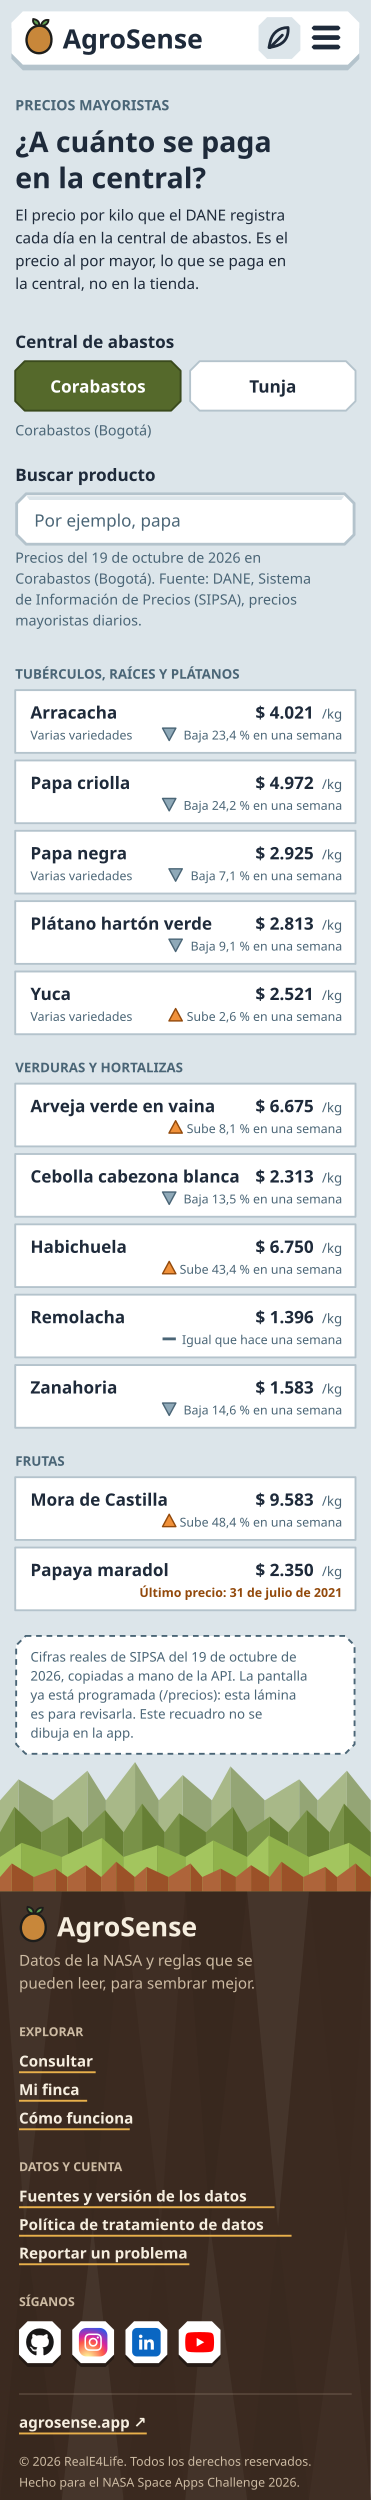
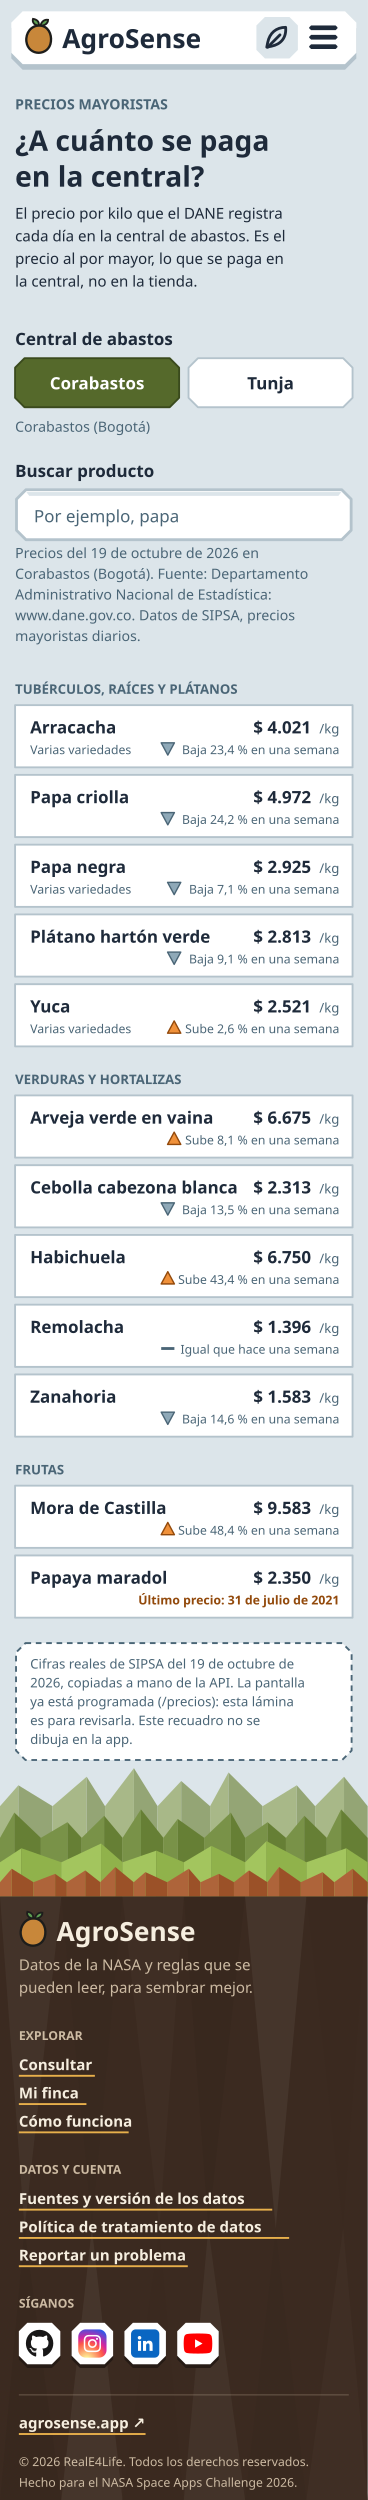
- <svg xmlns="http://www.w3.org/2000/svg" width="390" height="2630" viewBox="0 0 390 2630">
-   <rect width="390" height="2630" fill="#DCE5EA" />
+ <svg xmlns="http://www.w3.org/2000/svg" width="390" height="2652" viewBox="0 0 390 2652">
+   <rect width="390" height="2652" fill="#DCE5EA" />
  <rect width="390" height="9000" fill="#DCE5EA" />
  <g id="barra" transform="translate(0 0)">
    <polygon points="24,18 366,18 378,30 378,62 366,74 24,74 12,62 12,30" fill="#B4C3CC" />
    <polygon points="24,12 366,12 378,24 378,56 366,68 24,68 12,56 12,24" fill="#FFFFFF" />
    <g id="marca" transform="translate(26 18)">
      <path d="M16 9c9 .6 13 9 12 17-.8 8-7 12-13 12S3 34 2 26C1 17 7 9 16 9z" fill="#C8873A" stroke="#1D1D1B" stroke-width="2.5" />
      <path d="M15 9c-5 0-7-4-6-7 4 .6 7 3 6 7zm2 0c4 .6 8-2 8-6-4-.6-7 2-8 6z" fill="#5FA052" stroke="#1D1D1B" stroke-width="2" />
      <text x="40" y="33" font-family="Fredoka" font-weight="600" font-size="28" fill="#1E2A3A" text-anchor="start">AgroSense</text>
    </g>
    <g id="boton-modo-ligero" transform="translate(272 18)">
      <polygon points="9,0 35,0 44,9 44,35 35,44 9,44 0,35 0,9" fill="#DCE5EA" />
      <g transform="translate(0 0)">
        <path d="M31 11C21 11 14 17 12 27l-1 5 5-1c10-2 16-9 15-20z" fill="none" stroke="#1E2A3A" stroke-width="3" stroke-linejoin="round" />
        <path d="M12 32 25 19" stroke="#1E2A3A" stroke-width="3" stroke-linecap="round" />
      </g>
    </g>
    <polygon points="330,27 356,27 358,29 358,30 356,32 330,32 328,30 328,29" fill="#1E2A3A" />
    <polygon points="330,37 356,37 358,39 358,40 356,42 330,42 328,40 328,39" fill="#1E2A3A" />
    <polygon points="330,47 356,47 358,49 358,50 356,52 330,52 328,50 328,49" fill="#1E2A3A" />
  </g>
  <text x="16" y="116" font-family="Atkinson Hyperlegible" font-weight="700" font-size="15" fill="#4A6576" text-anchor="start">PRECIOS MAYORISTAS</text>
  <text x="16" y="160" font-family="Fredoka" font-weight="600" font-size="30" fill="#1E2A3A" text-anchor="start">¿A cuánto se paga</text>
  <text x="16" y="198" font-family="Fredoka" font-weight="600" font-size="30" fill="#1E2A3A" text-anchor="start">en la central?</text>
  <text x="16" y="232" font-family="Atkinson Hyperlegible" font-weight="400" font-size="16" fill="#1E2A3A" text-anchor="start">El precio por kilo que el DANE registra</text>
  <text x="16" y="256" font-family="Atkinson Hyperlegible" font-weight="400" font-size="16" fill="#1E2A3A" text-anchor="start">cada día en la central de abastos. Es el</text>
  <text x="16" y="280" font-family="Atkinson Hyperlegible" font-weight="400" font-size="16" fill="#1E2A3A" text-anchor="start">precio al por mayor, lo que se paga en</text>
  <text x="16" y="304" font-family="Atkinson Hyperlegible" font-weight="400" font-size="16" fill="#1E2A3A" text-anchor="start">la central, no en la tienda.</text>
  <g id="central-de-abastos" transform="translate(16 366)">
    <text x="0" y="0" font-family="Atkinson Hyperlegible" font-weight="700" font-size="18" fill="#1E2A3A" text-anchor="start">Central de abastos</text>
    <polygon points="10,14 164,14 174,24 174,56 164,66 10,66 0,56 0,24" fill="#55692B" stroke="#3A4A1D" stroke-width="2" stroke-linejoin="round" />
    <text x="87" y="47" font-family="Atkinson Hyperlegible" font-weight="700" font-size="18" fill="#FFFFFF" text-anchor="middle">Corabastos</text>
    <polygon points="194,14 348,14 358,24 358,56 348,66 194,66 184,56 184,24" fill="#FFFFFF" stroke="#B4C3CC" stroke-width="2" stroke-linejoin="round" />
    <text x="271" y="47" font-family="Atkinson Hyperlegible" font-weight="700" font-size="18" fill="#1E2A3A" text-anchor="middle">Tunja</text>
    <text x="0" y="92" font-family="Atkinson Hyperlegible" font-weight="400" font-size="15" fill="#4A6576" text-anchor="start">Corabastos (Bogotá)</text>
  </g>
  <g id="campo-buscar" transform="translate(16 506)">
    <text x="0" y="0" font-family="Atkinson Hyperlegible" font-weight="700" font-size="18" fill="#1E2A3A" text-anchor="start">Buscar producto</text>
    <polygon points="11.5,13.5 346.5,13.5 356.5,23.5 356.5,56.5 346.5,66.5 11.5,66.5 1.5,56.5 1.5,23.5" fill="#FFFFFF" stroke="#B4C3CC" stroke-width="3" stroke-linejoin="round" />
    <polygon points="12,16 346,16 343,20 15,20" fill="#DCE5EA" />
    <text x="20" y="48" font-family="Atkinson Hyperlegible" font-weight="400" font-size="18" fill="#4A6576" text-anchor="start">Por ejemplo, papa</text>
  </g>
  <text x="16" y="592" font-family="Atkinson Hyperlegible" font-weight="400" font-size="15" fill="#4A6576" text-anchor="start">Precios del 19 de octubre de 2026 en</text>
-   <text x="16" y="614" font-family="Atkinson Hyperlegible" font-weight="400" font-size="15" fill="#4A6576" text-anchor="start">Corabastos (Bogotá). Fuente: DANE, Sistema</text>
-   <text x="16" y="636" font-family="Atkinson Hyperlegible" font-weight="400" font-size="15" fill="#4A6576" text-anchor="start">de Información de Precios (SIPSA), precios</text>
-   <text x="16" y="658" font-family="Atkinson Hyperlegible" font-weight="400" font-size="15" fill="#4A6576" text-anchor="start">mayoristas diarios.</text>
-   <g id="lista-de-productos" transform="translate(16 700)">
+   <text x="16" y="614" font-family="Atkinson Hyperlegible" font-weight="400" font-size="15" fill="#4A6576" text-anchor="start">Corabastos (Bogotá). Fuente: Departamento</text>
+   <text x="16" y="636" font-family="Atkinson Hyperlegible" font-weight="400" font-size="15" fill="#4A6576" text-anchor="start">Administrativo Nacional de Estadística:</text>
+   <text x="16" y="658" font-family="Atkinson Hyperlegible" font-weight="400" font-size="15" fill="#4A6576" text-anchor="start">www.dane.gov.co. Datos de SIPSA, precios</text>
+   <text x="16" y="680" font-family="Atkinson Hyperlegible" font-weight="400" font-size="15" fill="#4A6576" text-anchor="start">mayoristas diarios.</text>
+   <g id="lista-de-productos" transform="translate(16 722)">
    <text x="0" y="14" font-family="Atkinson Hyperlegible" font-weight="700" font-size="14" fill="#4A6576" text-anchor="start">TUBÉRCULOS, RAÍCES Y PLÁTANOS</text>
    <g id="producto-arracacha" transform="translate(0 26)">
      <g id="fila-arracacha" transform="translate(0 0)">
        <polygon points="0,0 358,0 358,66 0,66" fill="#FFFFFF" stroke="#B4C3CC" stroke-width="2" stroke-linejoin="round" />
        <text x="16" y="30" font-family="Atkinson Hyperlegible" font-weight="700" font-size="18" fill="#1E2A3A" text-anchor="start">Arracacha</text>
        <text x="16" y="52" font-family="Atkinson Hyperlegible" font-weight="400" font-size="13" fill="#4A6576" text-anchor="start">Varias variedades</text>
        <text x="314" y="30" font-family="Atkinson Hyperlegible" font-weight="700" font-size="18" fill="#1E2A3A" text-anchor="end">$ 4.021</text>
        <text x="344" y="30" font-family="Atkinson Hyperlegible" font-weight="400" font-size="14" fill="#4A6576" text-anchor="end">/kg</text>
        <text x="344" y="52" font-family="Atkinson Hyperlegible" font-weight="400" font-size="13" fill="#4A6576" text-anchor="end">Baja 23,4 % en una semana</text>
        <polygon points="155,40 169,40 162,53" fill="#8FA9B8" stroke="#4A6576" stroke-width="1.5" stroke-linejoin="round" />
      </g>
    </g>
    <g id="producto-papa-criolla" transform="translate(0 100)">
      <g id="fila-papa-criolla" transform="translate(0 0)">
        <polygon points="0,0 358,0 358,66 0,66" fill="#FFFFFF" stroke="#B4C3CC" stroke-width="2" stroke-linejoin="round" />
        <text x="16" y="30" font-family="Atkinson Hyperlegible" font-weight="700" font-size="18" fill="#1E2A3A" text-anchor="start">Papa criolla</text>
        <text x="314" y="30" font-family="Atkinson Hyperlegible" font-weight="700" font-size="18" fill="#1E2A3A" text-anchor="end">$ 4.972</text>
        <text x="344" y="30" font-family="Atkinson Hyperlegible" font-weight="400" font-size="14" fill="#4A6576" text-anchor="end">/kg</text>
        <text x="344" y="52" font-family="Atkinson Hyperlegible" font-weight="400" font-size="13" fill="#4A6576" text-anchor="end">Baja 24,2 % en una semana</text>
        <polygon points="155,40 169,40 162,53" fill="#8FA9B8" stroke="#4A6576" stroke-width="1.5" stroke-linejoin="round" />
      </g>
    </g>
    <g id="producto-papa-negra" transform="translate(0 174)">
      <g id="fila-papa-negra" transform="translate(0 0)">
        <polygon points="0,0 358,0 358,66 0,66" fill="#FFFFFF" stroke="#B4C3CC" stroke-width="2" stroke-linejoin="round" />
        <text x="16" y="30" font-family="Atkinson Hyperlegible" font-weight="700" font-size="18" fill="#1E2A3A" text-anchor="start">Papa negra</text>
        <text x="16" y="52" font-family="Atkinson Hyperlegible" font-weight="400" font-size="13" fill="#4A6576" text-anchor="start">Varias variedades</text>
        <text x="314" y="30" font-family="Atkinson Hyperlegible" font-weight="700" font-size="18" fill="#1E2A3A" text-anchor="end">$ 2.925</text>
        <text x="344" y="30" font-family="Atkinson Hyperlegible" font-weight="400" font-size="14" fill="#4A6576" text-anchor="end">/kg</text>
        <text x="344" y="52" font-family="Atkinson Hyperlegible" font-weight="400" font-size="13" fill="#4A6576" text-anchor="end">Baja 7,1 % en una semana</text>
        <polygon points="161.76,40 175.76,40 168.76,53" fill="#8FA9B8" stroke="#4A6576" stroke-width="1.5" stroke-linejoin="round" />
      </g>
    </g>
    <g id="producto-plátano-hartón-verde" transform="translate(0 248)">
      <g id="fila-plátano-hartón-verde" transform="translate(0 0)">
        <polygon points="0,0 358,0 358,66 0,66" fill="#FFFFFF" stroke="#B4C3CC" stroke-width="2" stroke-linejoin="round" />
        <text x="16" y="30" font-family="Atkinson Hyperlegible" font-weight="700" font-size="18" fill="#1E2A3A" text-anchor="start">Plátano hartón verde</text>
        <text x="314" y="30" font-family="Atkinson Hyperlegible" font-weight="700" font-size="18" fill="#1E2A3A" text-anchor="end">$ 2.813</text>
        <text x="344" y="30" font-family="Atkinson Hyperlegible" font-weight="400" font-size="14" fill="#4A6576" text-anchor="end">/kg</text>
        <text x="344" y="52" font-family="Atkinson Hyperlegible" font-weight="400" font-size="13" fill="#4A6576" text-anchor="end">Baja 9,1 % en una semana</text>
        <polygon points="161.76,40 175.76,40 168.76,53" fill="#8FA9B8" stroke="#4A6576" stroke-width="1.5" stroke-linejoin="round" />
      </g>
    </g>
    <g id="producto-yuca" transform="translate(0 322)">
      <g id="fila-yuca" transform="translate(0 0)">
        <polygon points="0,0 358,0 358,66 0,66" fill="#FFFFFF" stroke="#B4C3CC" stroke-width="2" stroke-linejoin="round" />
        <text x="16" y="30" font-family="Atkinson Hyperlegible" font-weight="700" font-size="18" fill="#1E2A3A" text-anchor="start">Yuca</text>
        <text x="16" y="52" font-family="Atkinson Hyperlegible" font-weight="400" font-size="13" fill="#4A6576" text-anchor="start">Varias variedades</text>
        <text x="314" y="30" font-family="Atkinson Hyperlegible" font-weight="700" font-size="18" fill="#1E2A3A" text-anchor="end">$ 2.521</text>
        <text x="344" y="30" font-family="Atkinson Hyperlegible" font-weight="400" font-size="14" fill="#4A6576" text-anchor="end">/kg</text>
        <text x="344" y="52" font-family="Atkinson Hyperlegible" font-weight="400" font-size="13" fill="#4A6576" text-anchor="end">Sube 2,6 % en una semana</text>
        <polygon points="168.76,39 175.76,52 161.76,52" fill="#F0913A" stroke="#92490B" stroke-width="1.5" stroke-linejoin="round" />
      </g>
    </g>
    <text x="0" y="428" font-family="Atkinson Hyperlegible" font-weight="700" font-size="14" fill="#4A6576" text-anchor="start">VERDURAS Y HORTALIZAS</text>
    <g id="producto-arveja-verde-en-vaina" transform="translate(0 440)">
      <g id="fila-arveja-verde-en-vaina" transform="translate(0 0)">
        <polygon points="0,0 358,0 358,66 0,66" fill="#FFFFFF" stroke="#B4C3CC" stroke-width="2" stroke-linejoin="round" />
        <text x="16" y="30" font-family="Atkinson Hyperlegible" font-weight="700" font-size="18" fill="#1E2A3A" text-anchor="start">Arveja verde en vaina</text>
        <text x="314" y="30" font-family="Atkinson Hyperlegible" font-weight="700" font-size="18" fill="#1E2A3A" text-anchor="end">$ 6.675</text>
        <text x="344" y="30" font-family="Atkinson Hyperlegible" font-weight="400" font-size="14" fill="#4A6576" text-anchor="end">/kg</text>
        <text x="344" y="52" font-family="Atkinson Hyperlegible" font-weight="400" font-size="13" fill="#4A6576" text-anchor="end">Sube 8,1 % en una semana</text>
        <polygon points="168.76,39 175.76,52 161.76,52" fill="#F0913A" stroke="#92490B" stroke-width="1.5" stroke-linejoin="round" />
      </g>
    </g>
    <g id="producto-cebolla-cabezona-blanca" transform="translate(0 514)">
      <g id="fila-cebolla-cabezona-blanca" transform="translate(0 0)">
        <polygon points="0,0 358,0 358,66 0,66" fill="#FFFFFF" stroke="#B4C3CC" stroke-width="2" stroke-linejoin="round" />
        <text x="16" y="30" font-family="Atkinson Hyperlegible" font-weight="700" font-size="18" fill="#1E2A3A" text-anchor="start">Cebolla cabezona blanca</text>
        <text x="314" y="30" font-family="Atkinson Hyperlegible" font-weight="700" font-size="18" fill="#1E2A3A" text-anchor="end">$ 2.313</text>
        <text x="344" y="30" font-family="Atkinson Hyperlegible" font-weight="400" font-size="14" fill="#4A6576" text-anchor="end">/kg</text>
        <text x="344" y="52" font-family="Atkinson Hyperlegible" font-weight="400" font-size="13" fill="#4A6576" text-anchor="end">Baja 13,5 % en una semana</text>
        <polygon points="155,40 169,40 162,53" fill="#8FA9B8" stroke="#4A6576" stroke-width="1.5" stroke-linejoin="round" />
      </g>
    </g>
    <g id="producto-habichuela" transform="translate(0 588)">
      <g id="fila-habichuela" transform="translate(0 0)">
        <polygon points="0,0 358,0 358,66 0,66" fill="#FFFFFF" stroke="#B4C3CC" stroke-width="2" stroke-linejoin="round" />
        <text x="16" y="30" font-family="Atkinson Hyperlegible" font-weight="700" font-size="18" fill="#1E2A3A" text-anchor="start">Habichuela</text>
        <text x="314" y="30" font-family="Atkinson Hyperlegible" font-weight="700" font-size="18" fill="#1E2A3A" text-anchor="end">$ 6.750</text>
        <text x="344" y="30" font-family="Atkinson Hyperlegible" font-weight="400" font-size="14" fill="#4A6576" text-anchor="end">/kg</text>
        <text x="344" y="52" font-family="Atkinson Hyperlegible" font-weight="400" font-size="13" fill="#4A6576" text-anchor="end">Sube 43,4 % en una semana</text>
        <polygon points="162,39 169,52 155,52" fill="#F0913A" stroke="#92490B" stroke-width="1.5" stroke-linejoin="round" />
      </g>
    </g>
    <g id="producto-remolacha" transform="translate(0 662)">
      <g id="fila-remolacha" transform="translate(0 0)">
        <polygon points="0,0 358,0 358,66 0,66" fill="#FFFFFF" stroke="#B4C3CC" stroke-width="2" stroke-linejoin="round" />
        <text x="16" y="30" font-family="Atkinson Hyperlegible" font-weight="700" font-size="18" fill="#1E2A3A" text-anchor="start">Remolacha</text>
        <text x="314" y="30" font-family="Atkinson Hyperlegible" font-weight="700" font-size="18" fill="#1E2A3A" text-anchor="end">$ 1.396</text>
        <text x="344" y="30" font-family="Atkinson Hyperlegible" font-weight="400" font-size="14" fill="#4A6576" text-anchor="end">/kg</text>
        <text x="344" y="52" font-family="Atkinson Hyperlegible" font-weight="400" font-size="13" fill="#4A6576" text-anchor="end">Igual que hace una semana</text>
        <polygon points="155,45 169,45 169,48 155,48" fill="#4A6576" />
      </g>
    </g>
    <g id="producto-zanahoria" transform="translate(0 736)">
      <g id="fila-zanahoria" transform="translate(0 0)">
        <polygon points="0,0 358,0 358,66 0,66" fill="#FFFFFF" stroke="#B4C3CC" stroke-width="2" stroke-linejoin="round" />
        <text x="16" y="30" font-family="Atkinson Hyperlegible" font-weight="700" font-size="18" fill="#1E2A3A" text-anchor="start">Zanahoria</text>
        <text x="314" y="30" font-family="Atkinson Hyperlegible" font-weight="700" font-size="18" fill="#1E2A3A" text-anchor="end">$ 1.583</text>
        <text x="344" y="30" font-family="Atkinson Hyperlegible" font-weight="400" font-size="14" fill="#4A6576" text-anchor="end">/kg</text>
        <text x="344" y="52" font-family="Atkinson Hyperlegible" font-weight="400" font-size="13" fill="#4A6576" text-anchor="end">Baja 14,6 % en una semana</text>
        <polygon points="155,40 169,40 162,53" fill="#8FA9B8" stroke="#4A6576" stroke-width="1.5" stroke-linejoin="round" />
      </g>
    </g>
    <text x="0" y="842" font-family="Atkinson Hyperlegible" font-weight="700" font-size="14" fill="#4A6576" text-anchor="start">FRUTAS</text>
    <g id="producto-mora-de-castilla" transform="translate(0 854)">
      <g id="fila-mora-de-castilla" transform="translate(0 0)">
        <polygon points="0,0 358,0 358,66 0,66" fill="#FFFFFF" stroke="#B4C3CC" stroke-width="2" stroke-linejoin="round" />
        <text x="16" y="30" font-family="Atkinson Hyperlegible" font-weight="700" font-size="18" fill="#1E2A3A" text-anchor="start">Mora de Castilla</text>
        <text x="314" y="30" font-family="Atkinson Hyperlegible" font-weight="700" font-size="18" fill="#1E2A3A" text-anchor="end">$ 9.583</text>
        <text x="344" y="30" font-family="Atkinson Hyperlegible" font-weight="400" font-size="14" fill="#4A6576" text-anchor="end">/kg</text>
        <text x="344" y="52" font-family="Atkinson Hyperlegible" font-weight="400" font-size="13" fill="#4A6576" text-anchor="end">Sube 48,4 % en una semana</text>
        <polygon points="162,39 169,52 155,52" fill="#F0913A" stroke="#92490B" stroke-width="1.5" stroke-linejoin="round" />
      </g>
    </g>
    <g id="producto-papaya-maradol" transform="translate(0 928)">
      <g id="fila-papaya-maradol" transform="translate(0 0)">
        <polygon points="0,0 358,0 358,66 0,66" fill="#FFFFFF" stroke="#B4C3CC" stroke-width="2" stroke-linejoin="round" />
        <text x="16" y="30" font-family="Atkinson Hyperlegible" font-weight="700" font-size="18" fill="#1E2A3A" text-anchor="start">Papaya maradol</text>
        <text x="314" y="30" font-family="Atkinson Hyperlegible" font-weight="700" font-size="18" fill="#1E2A3A" text-anchor="end">$ 2.350</text>
        <text x="344" y="30" font-family="Atkinson Hyperlegible" font-weight="400" font-size="14" fill="#4A6576" text-anchor="end">/kg</text>
        <text x="344" y="52" font-family="Atkinson Hyperlegible" font-weight="700" font-size="13" fill="#92490B" text-anchor="end">Último precio: 31 de julio de 2021</text>
      </g>
    </g>
  </g>
-   <g id="nota-equipo" transform="translate(16 1720)">
+   <g id="nota-equipo" transform="translate(16 1742)">
    <polygon points="11,1 347,1 357,11 357,115 347,125 11,125 1,115 1,11" fill="#FFFFFF" stroke="#4A6576" stroke-width="2" stroke-linejoin="round" stroke-dasharray="6 5" />
    <text x="16" y="28" font-family="Atkinson Hyperlegible" font-weight="400" font-size="14" fill="#4A6576" text-anchor="start">Cifras reales de SIPSA del 19 de octubre de</text>
    <text x="16" y="48" font-family="Atkinson Hyperlegible" font-weight="400" font-size="14" fill="#4A6576" text-anchor="start">2026, copiadas a mano de la API. La pantalla</text>
    <text x="16" y="68" font-family="Atkinson Hyperlegible" font-weight="400" font-size="14" fill="#4A6576" text-anchor="start">ya está programada (/precios): esta lámina</text>
    <text x="16" y="88" font-family="Atkinson Hyperlegible" font-weight="400" font-size="14" fill="#4A6576" text-anchor="start">es para revisarla. Este recuadro no se</text>
    <text x="16" y="108" font-family="Atkinson Hyperlegible" font-weight="400" font-size="14" fill="#4A6576" text-anchor="start">dibuja en la app.</text>
  </g>
-   <g id="pie" transform="translate(0 1894)">
+   <g id="pie" transform="translate(0 1916)">
    <rect x="0" y="0" width="390" height="96" fill="#DCE5EA" />
    <polygon points="0,0 19.5,-22.176 19.5,96 0,96" fill="#A8B888" />
    <polygon points="19.5,-22.176 55.714,0 55.714,96 19.5,96" fill="#94A575" />
    <polygon points="55.714,0 91.929,-31.248 91.929,96 55.714,96" fill="#A8B888" />
    <polygon points="91.929,-31.248 111.429,0 111.429,96 91.929,96" fill="#94A575" />
    <polygon points="111.429,0 142.071,-40.32 142.071,96 111.429,96" fill="#A8B888" />
    <polygon points="142.071,-40.32 167.143,0 167.143,96 142.071,96" fill="#94A575" />
    <polygon points="167.143,0 192.214,-26.712 192.214,96 167.143,96" fill="#A8B888" />
    <polygon points="192.214,-26.712 222.857,0 222.857,96 192.214,96" fill="#94A575" />
    <polygon points="222.857,0 242.357,-35.784 242.357,96 222.857,96" fill="#A8B888" />
    <polygon points="242.357,-35.784 278.571,0 278.571,96 242.357,96" fill="#94A575" />
    <polygon points="278.571,0 314.786,-22.176 314.786,96 278.571,96" fill="#A8B888" />
    <polygon points="314.786,-22.176 334.286,0 334.286,96 314.786,96" fill="#94A575" />
    <polygon points="334.286,0 364.929,-31.248 364.929,96 334.286,96" fill="#A8B888" />
    <polygon points="364.929,-31.248 390,0 390,96 364.929,96" fill="#94A575" />
    <polygon points="0,33.6 15.167,6.762 15.167,96 0,96" fill="#799248" />
    <polygon points="15.167,6.762 43.333,33.6 43.333,96 15.167,96" fill="#667F35" />
    <polygon points="43.333,33.6 71.5,16.968 71.5,96 43.333,96" fill="#799248" />
    <polygon points="71.5,16.968 86.667,33.6 86.667,96 71.5,96" fill="#667F35" />
    <polygon points="86.667,33.6 110.5,10.164 110.5,96 86.667,96" fill="#799248" />
    <polygon points="110.5,10.164 130,33.6 130,96 110.5,96" fill="#667F35" />
    <polygon points="130,33.6 149.5,3.36 149.5,96 130,96" fill="#799248" />
    <polygon points="149.5,3.36 173.333,33.6 173.333,96 149.5,96" fill="#667F35" />
    <polygon points="173.333,33.6 188.5,13.566 188.5,96 173.333,96" fill="#799248" />
    <polygon points="188.5,13.566 216.667,33.6 216.667,96 188.5,96" fill="#667F35" />
    <polygon points="216.667,33.6 244.833,6.762 244.833,96 216.667,96" fill="#799248" />
    <polygon points="244.833,6.762 260,33.6 260,96 244.833,96" fill="#667F35" />
    <polygon points="260,33.6 283.833,16.968 283.833,96 260,96" fill="#799248" />
    <polygon points="283.833,16.968 303.333,33.6 303.333,96 283.833,96" fill="#667F35" />
    <polygon points="303.333,33.6 322.833,10.164 322.833,96 303.333,96" fill="#799248" />
    <polygon points="322.833,10.164 346.667,33.6 346.667,96 322.833,96" fill="#667F35" />
    <polygon points="346.667,33.6 361.833,3.36 361.833,96 346.667,96" fill="#799248" />
    <polygon points="361.833,3.36 390,33.6 390,96 361.833,96" fill="#667F35" />
    <polygon points="0,59.52 22.75,44.638 22.75,96 0,96" fill="#A3C55E" />
    <polygon points="22.75,44.638 65,59.52 65,96 22.75,96" fill="#90B24B" />
    <polygon points="65,59.52 107.25,39.583 107.25,96 65,96" fill="#A3C55E" />
    <polygon points="107.25,39.583 130,59.52 130,96 107.25,96" fill="#90B24B" />
    <polygon points="130,59.52 165.75,47.165 165.75,96 130,96" fill="#A3C55E" />
    <polygon points="165.75,47.165 195,59.52 195,96 165.75,96" fill="#90B24B" />
    <polygon points="195,59.52 224.25,42.11 224.25,96 195,96" fill="#A3C55E" />
    <polygon points="224.25,42.11 260,59.52 260,96 224.25,96" fill="#90B24B" />
    <polygon points="260,59.52 282.75,37.056 282.75,96 260,96" fill="#A3C55E" />
    <polygon points="282.75,37.056 325,59.52 325,96 282.75,96" fill="#90B24B" />
    <polygon points="325,59.52 367.25,44.638 367.25,96 325,96" fill="#A3C55E" />
    <polygon points="367.25,44.638 390,59.52 390,96 367.25,96" fill="#90B24B" />
    <polygon points="0,80.64 12.409,66.326 12.409,96 0,96" fill="#AE643A" />
    <polygon points="12.409,66.326 35.455,80.64 35.455,96 12.409,96" fill="#9B5128" />
    <polygon points="35.455,80.64 58.5,71.77 58.5,96 35.455,96" fill="#AE643A" />
    <polygon points="58.5,71.77 70.909,80.64 70.909,96 58.5,96" fill="#9B5128" />
    <polygon points="70.909,80.64 90.409,68.141 90.409,96 70.909,96" fill="#AE643A" />
    <polygon points="90.409,68.141 106.364,80.64 106.364,96 90.409,96" fill="#9B5128" />
    <polygon points="106.364,80.64 122.318,64.512 122.318,96 106.364,96" fill="#AE643A" />
    <polygon points="122.318,64.512 141.818,80.64 141.818,96 122.318,96" fill="#9B5128" />
    <polygon points="141.818,80.64 154.227,69.955 154.227,96 141.818,96" fill="#AE643A" />
    <polygon points="154.227,69.955 177.273,80.64 177.273,96 154.227,96" fill="#9B5128" />
    <polygon points="177.273,80.64 200.318,66.326 200.318,96 177.273,96" fill="#AE643A" />
    <polygon points="200.318,66.326 212.727,80.64 212.727,96 200.318,96" fill="#9B5128" />
    <polygon points="212.727,80.64 232.227,71.77 232.227,96 212.727,96" fill="#AE643A" />
    <polygon points="232.227,71.77 248.182,80.64 248.182,96 232.227,96" fill="#9B5128" />
    <polygon points="248.182,80.64 264.136,68.141 264.136,96 248.182,96" fill="#AE643A" />
    <polygon points="264.136,68.141 283.636,80.64 283.636,96 264.136,96" fill="#9B5128" />
    <polygon points="283.636,80.64 296.045,64.512 296.045,96 283.636,96" fill="#AE643A" />
    <polygon points="296.045,64.512 319.091,80.64 319.091,96 296.045,96" fill="#9B5128" />
    <polygon points="319.091,80.64 342.136,69.955 342.136,96 319.091,96" fill="#AE643A" />
    <polygon points="342.136,69.955 354.545,80.64 354.545,96 342.136,96" fill="#9B5128" />
    <polygon points="354.545,80.64 374.045,66.326 374.045,96 354.545,96" fill="#AE643A" />
    <polygon points="374.045,66.326 390,80.64 390,96 374.045,96" fill="#9B5128" />
    <rect x="0" y="96" width="390" height="640" fill="#3B2A20" />
    <polygon points="0,96 65,96 26,448" fill="#433329" />
    <polygon points="26,448 65,736 0,736" fill="#38281E" />
    <polygon points="65,96 130,96 97.5,448" fill="#39291F" />
    <polygon points="97.5,448 130,736 65,736" fill="#45352B" />
    <polygon points="130,96 195,96 169,448" fill="#3F2E24" />
    <polygon points="169,448 195,736 130,736" fill="#3A291F" />
    <polygon points="195,96 260,96 221,448" fill="#38281E" />
    <polygon points="221,448 260,736 195,736" fill="#433329" />
    <polygon points="260,96 325,96 292.5,448" fill="#45352B" />
    <polygon points="292.5,448 325,736 260,736" fill="#39291F" />
    <polygon points="325,96 390,96 364,448" fill="#3A291F" />
    <polygon points="364,448 390,736 325,736" fill="#3F2E24" />
    <g id="marca" transform="translate(20 110)">
      <path d="M16 9c9 .6 13 9 12 17-.8 8-7 12-13 12S3 34 2 26C1 17 7 9 16 9z" fill="#C8873A" stroke="#1D1D1B" stroke-width="2.5" />
      <path d="M15 9c-5 0-7-4-6-7 4 .6 7 3 6 7zm2 0c4 .6 8-2 8-6-4-.6-7 2-8 6z" fill="#5FA052" stroke="#1D1D1B" stroke-width="2" />
      <text x="40" y="33" font-family="Fredoka" font-weight="600" font-size="28" fill="#F6EEDF" text-anchor="start">AgroSense</text>
    </g>
    <text x="20" y="174" font-family="Atkinson Hyperlegible" font-weight="400" font-size="16" fill="#CDBBA3" text-anchor="start">Datos de la NASA y reglas que se</text>
    <text x="20" y="198" font-family="Atkinson Hyperlegible" font-weight="400" font-size="16" fill="#CDBBA3" text-anchor="start">pueden leer, para sembrar mejor.</text>
    <text x="20" y="248" font-family="Atkinson Hyperlegible" font-weight="700" font-size="13" fill="#CDBBA3" text-anchor="start">EXPLORAR</text>
    <text x="20" y="280" font-family="Atkinson Hyperlegible" font-weight="700" font-size="16" fill="#F6EEDF" text-anchor="start">Consultar</text>
    <rect x="20" y="285" width="80.64" height="2" fill="#E8B04B" />
    <text x="20" y="310" font-family="Atkinson Hyperlegible" font-weight="700" font-size="16" fill="#F6EEDF" text-anchor="start">Mi finca</text>
    <rect x="20" y="315" width="71.68" height="2" fill="#E8B04B" />
    <text x="20" y="340" font-family="Atkinson Hyperlegible" font-weight="700" font-size="16" fill="#F6EEDF" text-anchor="start">Cómo funciona</text>
    <rect x="20" y="345" width="116.48" height="2" fill="#E8B04B" />
    <text x="20" y="390" font-family="Atkinson Hyperlegible" font-weight="700" font-size="13" fill="#CDBBA3" text-anchor="start">DATOS Y CUENTA</text>
    <text x="20" y="422" font-family="Atkinson Hyperlegible" font-weight="700" font-size="16" fill="#F6EEDF" text-anchor="start">Fuentes y versión de los datos</text>
    <rect x="20" y="427" width="268.8" height="2" fill="#E8B04B" />
    <text x="20" y="452" font-family="Atkinson Hyperlegible" font-weight="700" font-size="16" fill="#F6EEDF" text-anchor="start">Política de tratamiento de datos</text>
    <rect x="20" y="457" width="286.72" height="2" fill="#E8B04B" />
    <text x="20" y="482" font-family="Atkinson Hyperlegible" font-weight="700" font-size="16" fill="#F6EEDF" text-anchor="start">Reportar un problema</text>
    <rect x="20" y="487" width="179.2" height="2" fill="#E8B04B" />
    <text x="20" y="532" font-family="Atkinson Hyperlegible" font-weight="700" font-size="13" fill="#CDBBA3" text-anchor="start">SÍGANOS</text>
    <g id="red-github" transform="translate(20 548)">
      <polygon points="9,4 35,4 44,13 44,39 35,48 9,48 0,39 0,13" fill="#261B15" />
      <polygon points="9,0 35,0 44,9 44,35 35,44 9,44 0,35 0,9" fill="#FFFFFF" />
      <path transform="translate(7.47 7.00) scale(0.0586)" d="M165.9 397.4c0 2-2.3 3.6-5.2 3.6-3.3.3-5.6-1.3-5.6-3.6 0-2 2.3-3.6 5.2-3.6 3-.3 5.6 1.3 5.6 3.6zm-31.1-4.5c-.7 2 1.3 4.3 4.3 4.9 2.6 1 5.6 0 6.2-2s-1.3-4.3-4.3-5.2c-2.6-.7-5.5.3-6.2 2.3zm44.2-1.7c-2.9.7-4.9 2.6-4.6 4.9.3 2 2.9 3.3 5.9 2.6 2.9-.7 4.9-2.6 4.6-4.6-.3-1.9-3-3.2-5.9-2.9zM244.8 8C106.1 8 0 113.3 0 252c0 110.9 69.8 205.8 169.5 239.2 12.8 2.3 17.3-5.6 17.3-12.1 0-6.2-.3-40.4-.3-61.4 0 0-70 15-84.7-29.8 0 0-11.4-29.1-27.8-36.6 0 0-22.9-15.7 1.6-15.4 0 0 24.9 2 38.6 25.8 21.9 38.6 58.6 27.5 72.9 20.9 2.3-16 8.8-27.1 16-33.7-55.9-6.2-112.3-14.3-112.3-110.5 0-27.5 7.6-41.3 23.6-58.9-2.6-6.5-11.1-33.3 2.6-67.9 20.9-6.5 69 27 69 27 20-5.6 41.5-8.5 62.8-8.5s42.8 2.9 62.8 8.5c0 0 48.1-33.6 69-27 13.7 34.7 5.2 61.4 2.6 67.9 16 17.7 25.8 31.5 25.8 58.9 0 96.5-58.9 104.2-114.8 110.5 9.2 7.9 17 22.9 17 46.4 0 33.7-.3 75.4-.3 83.6 0 6.5 4.6 14.4 17.3 12.1C428.2 457.8 496 362.9 496 252 496 113.3 383.5 8 244.8 8zM97.2 352.9c-1.3 1-1 3.3.7 5.2 1.6 1.6 3.9 2.3 5.2 1 1.3-1 1-3.3-.7-5.2-1.6-1.6-3.9-2.3-5.2-1zm-10.8-8.1c-.7 1.3.3 2.9 2.3 3.9 1.6 1 3.6.7 4.3-.7.7-1.3-.3-2.9-2.3-3.9-2-.6-3.6-.3-4.3.7zm32.4 35.6c-1.6 1.3-1 4.3 1.3 6.2 2.3 2.3 5.2 2.6 6.5 1 1.3-1.3.7-4.3-1.3-6.2-2.2-2.3-5.2-2.6-6.5-1zm-11.4-14.7c-1.6 1-1.6 3.6 0 5.9 1.6 2.3 4.3 3.3 5.6 2.3 1.6-1.3 1.6-3.9 0-6.2-1.4-2.3-4-3.3-5.6-2z" fill="#181717" />
    </g>
    <g id="red-instagram" transform="translate(76 548)">
      <polygon points="9,4 35,4 44,13 44,39 35,48 9,48 0,39 0,13" fill="#261B15" />
      <polygon points="9,0 35,0 44,9 44,35 35,44 9,44 0,35 0,9" fill="#FFFFFF" />
      <defs>
        <radialGradient id="ig-degradado" cx="0.3" cy="1.07" r="1.3">
          <stop offset="0" stop-color="#FDF497" />
          <stop offset="0.05" stop-color="#FDF497" />
          <stop offset="0.45" stop-color="#FD5949" />
          <stop offset="0.6" stop-color="#D6249F" />
          <stop offset="0.9" stop-color="#285AEB" />
        </radialGradient>
      </defs>
      <rect x="7.0" y="7.0" width="30" height="30" rx="8" fill="url(#ig-degradado)" />
      <path transform="translate(12.81 11.50) scale(0.041)" d="M224.1 141c-63.6 0-114.9 51.3-114.9 114.9s51.3 114.9 114.9 114.9S339 319.5 339 255.9 287.7 141 224.1 141zm0 189.6c-41.1 0-74.7-33.5-74.7-74.7s33.5-74.7 74.7-74.7 74.7 33.5 74.7 74.7-33.6 74.7-74.7 74.7zm146.4-194.3c0 14.9-12 26.8-26.8 26.8-14.9 0-26.8-12-26.8-26.8s12-26.8 26.8-26.8 26.8 12 26.8 26.8zm76.1 27.2c-1.7-35.9-9.9-67.7-36.2-93.9-26.2-26.2-58-34.4-93.9-36.2-37-2.1-147.9-2.1-184.9 0-35.8 1.7-67.6 9.9-93.9 36.1s-34.4 58-36.2 93.9c-2.1 37-2.1 147.9 0 184.9 1.7 35.9 9.9 67.7 36.2 93.9s58 34.4 93.9 36.2c37 2.1 147.9 2.1 184.9 0 35.9-1.7 67.7-9.9 93.9-36.2 26.2-26.2 34.4-58 36.2-93.9 2.1-37 2.1-147.8 0-184.8zM398.8 388c-7.8 19.6-22.9 34.7-42.6 42.6-29.5 11.7-99.5 9-132.1 9s-102.7 2.6-132.1-9c-19.6-7.8-34.7-22.9-42.6-42.6-11.7-29.5-9-99.5-9-132.1s-2.6-102.7 9-132.1c7.8-19.6 22.9-34.7 42.6-42.6 29.5-11.7 99.5-9 132.1-9s102.7-2.6 132.1 9c19.6 7.8 34.7 22.9 42.6 42.6 11.7 29.5 9 99.5 9 132.1s2.7 102.7-9 132.1z" fill="#FFFFFF" />
    </g>
    <g id="red-linkedin" transform="translate(132 548)">
      <polygon points="9,4 35,4 44,13 44,39 35,48 9,48 0,39 0,13" fill="#261B15" />
      <polygon points="9,0 35,0 44,9 44,35 35,44 9,44 0,35 0,9" fill="#FFFFFF" />
      <rect x="7.0" y="7.0" width="30" height="30" rx="5" fill="#0A66C2" />
      <path transform="translate(14.12 14.00) scale(0.0352)" d="M100.28 448H7.4V148.9h92.88zM53.79 108.1C24.09 108.1 0 83.5 0 53.8a53.79 53.79 0 0 1 107.58 0c0 29.7-24.1 54.3-53.79 54.3zM447.9 448h-92.68V302.4c0-34.7-.7-79.2-48.29-79.2-48.29 0-55.69 37.7-55.69 76.7V448h-92.78V148.9h89.08v40.8h1.3c12.4-23.5 42.69-48.3 87.88-48.3 94 0 111.28 61.9 111.28 142.3V448z" fill="#FFFFFF" />
    </g>
    <g id="red-youtube" transform="translate(188 548)">
      <polygon points="9,4 35,4 44,13 44,39 35,48 9,48 0,39 0,13" fill="#261B15" />
      <polygon points="9,0 35,0 44,9 44,35 35,44 9,44 0,35 0,9" fill="#FFFFFF" />
      <rect x="16.0" y="16.0" width="12" height="12" fill="#FFFFFF" />
      <path transform="translate(6.00 7.78) scale(0.0556)" d="M549.655 124.083c-6.281-23.65-24.787-42.276-48.284-48.597C458.781 64 288 64 288 64S117.22 64 74.629 75.486c-23.497 6.322-42.003 24.947-48.284 48.597-11.412 42.867-11.412 132.305-11.412 132.305s0 89.438 11.412 132.305c6.281 23.65 24.787 41.5 48.284 47.821C117.22 448 288 448 288 448s170.78 0 213.371-11.486c23.497-6.321 42.003-24.171 48.284-47.821 11.412-42.867 11.412-132.305 11.412-132.305s0-89.438-11.412-132.305zm-317.51 213.508V175.185l142.739 81.205-142.739 81.201z" fill="#FF0000" />
    </g>
    <rect x="20" y="624" width="350" height="1" fill="#CDBBA3" fill-opacity="0.35" />
    <text x="20" y="660" font-family="Atkinson Hyperlegible" font-weight="700" font-size="16" fill="#F6EEDF" text-anchor="start">agrosense.app ↗</text>
    <rect x="20" y="665" width="134.4" height="2" fill="#E8B04B" />
    <text x="20" y="700" font-family="Atkinson Hyperlegible" font-weight="400" font-size="13" fill="#CDBBA3" text-anchor="start">© 2026 RealE4Life. Todos los derechos reservados.</text>
    <text x="20" y="722" font-family="Atkinson Hyperlegible" font-weight="400" font-size="13" fill="#CDBBA3" text-anchor="start">Hecho para el NASA Space Apps Challenge 2026.</text>
  </g>
</svg>
